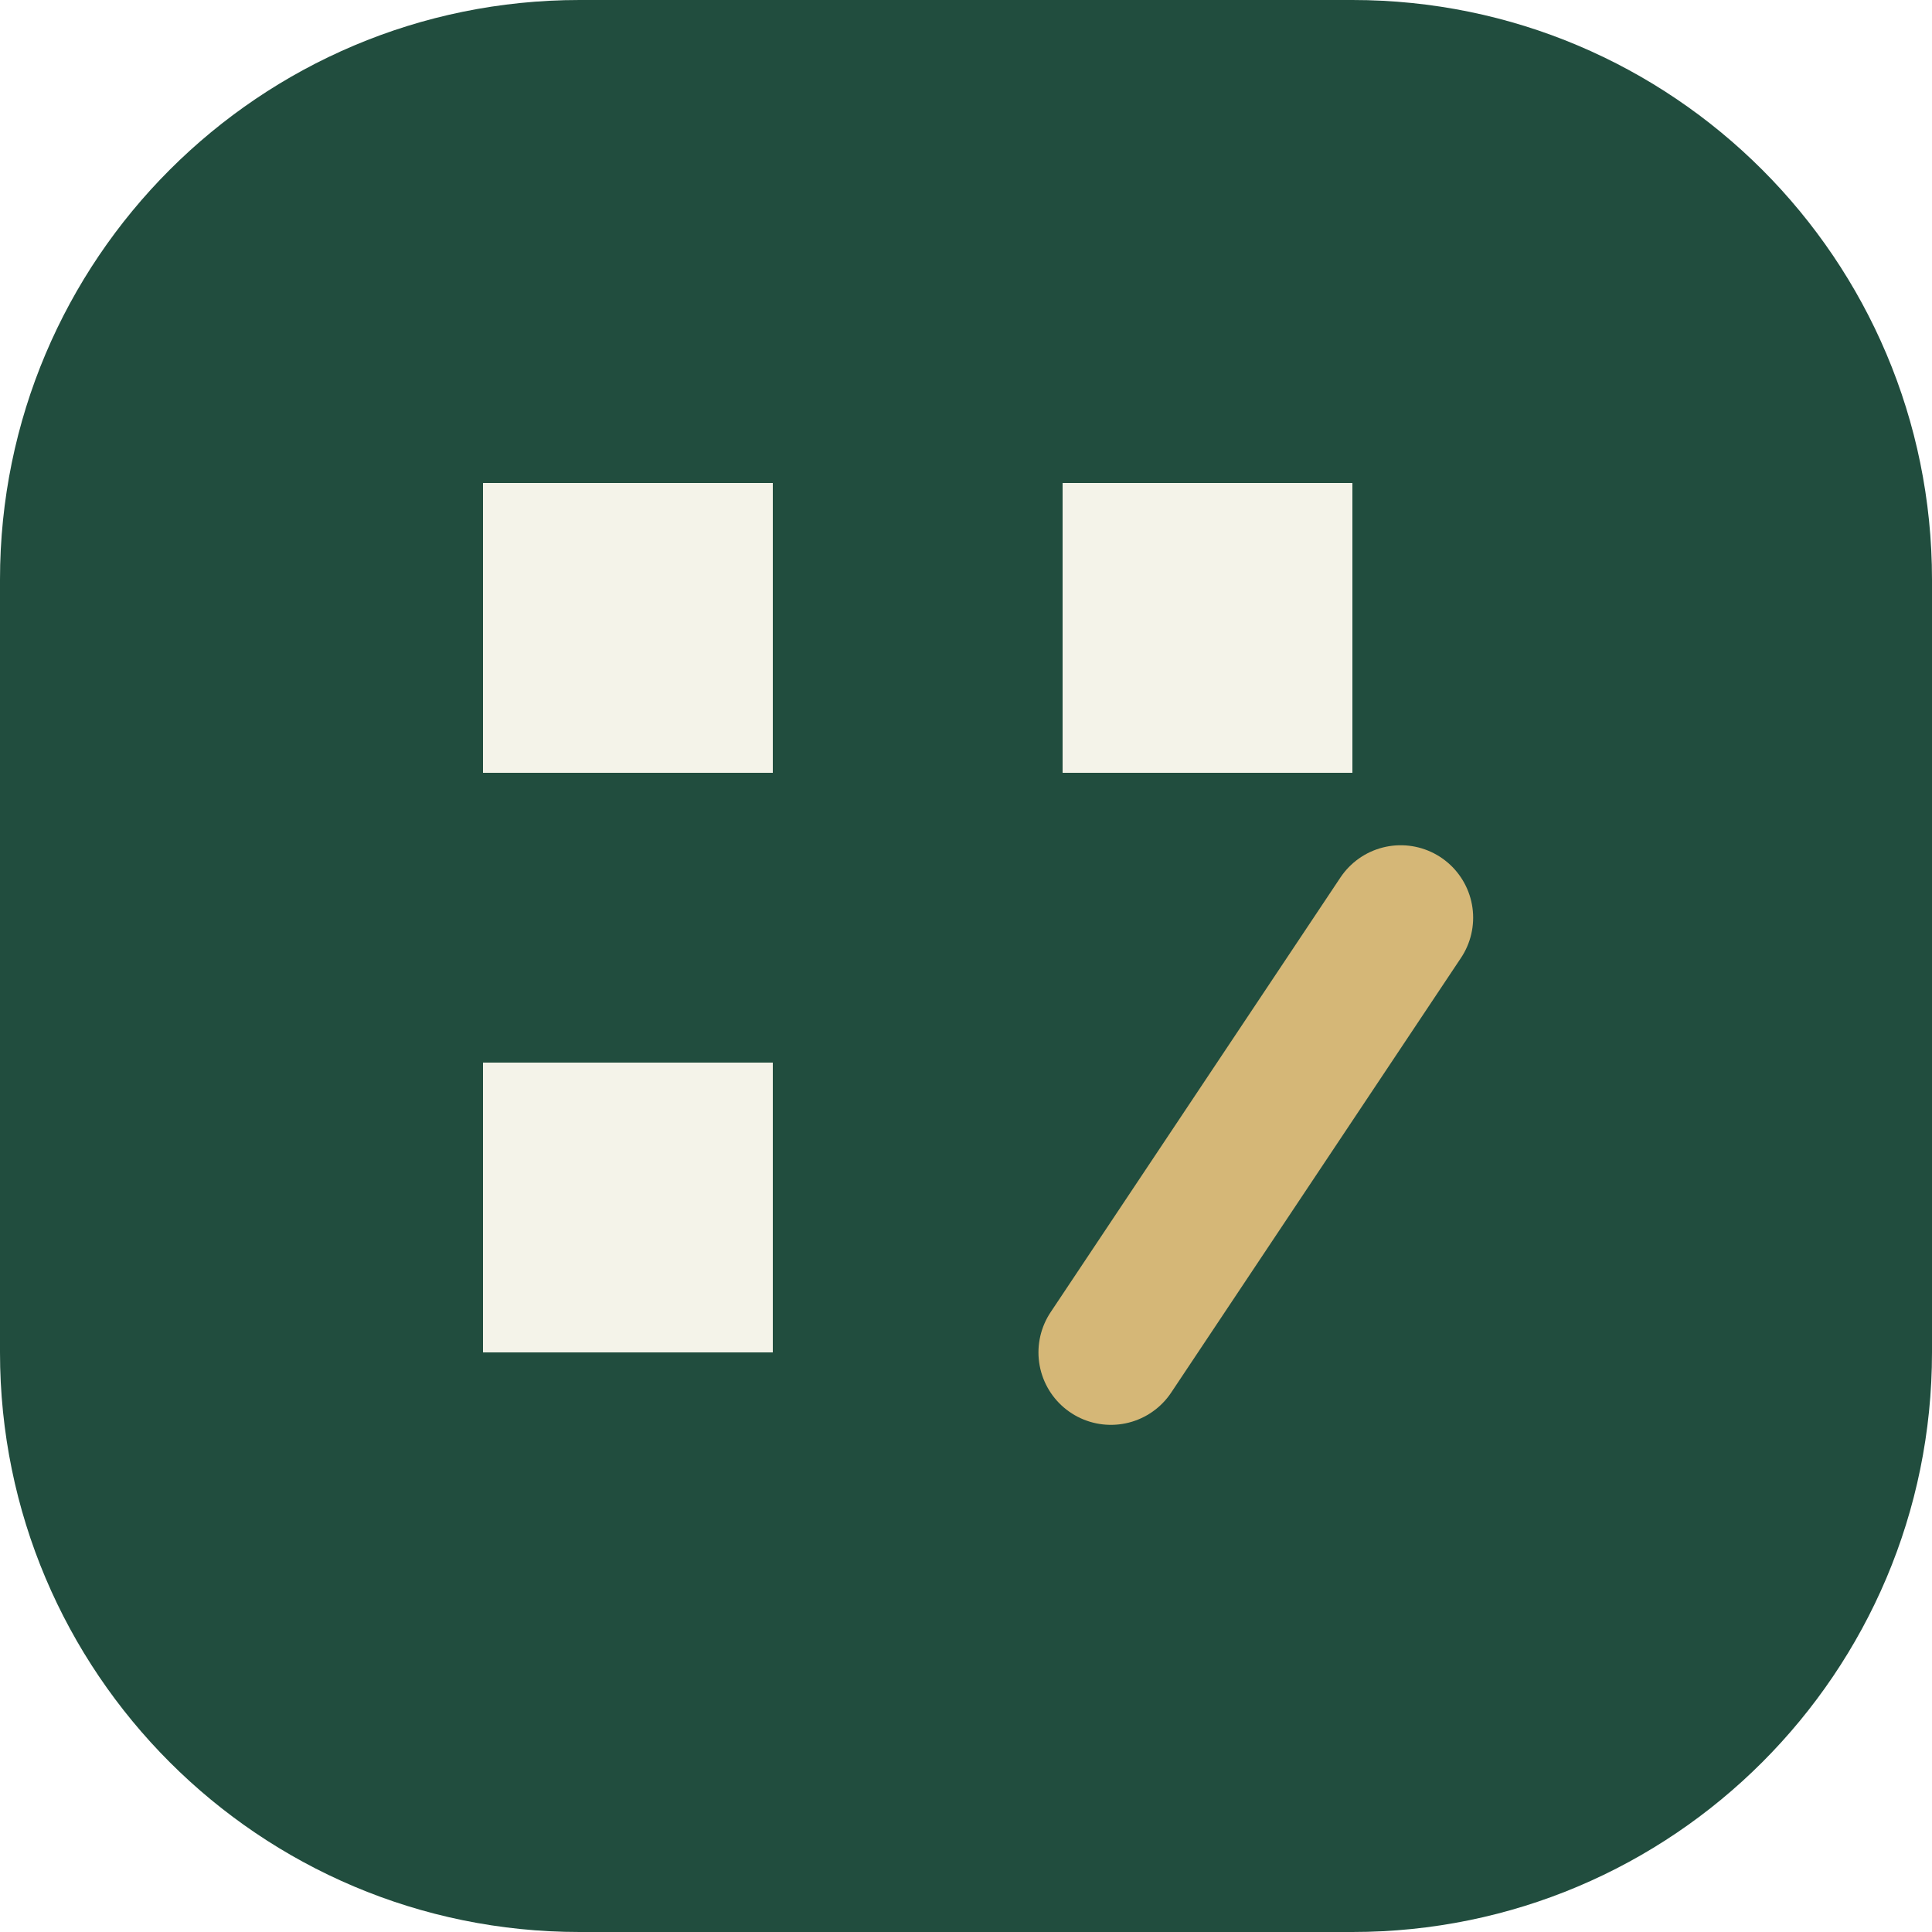
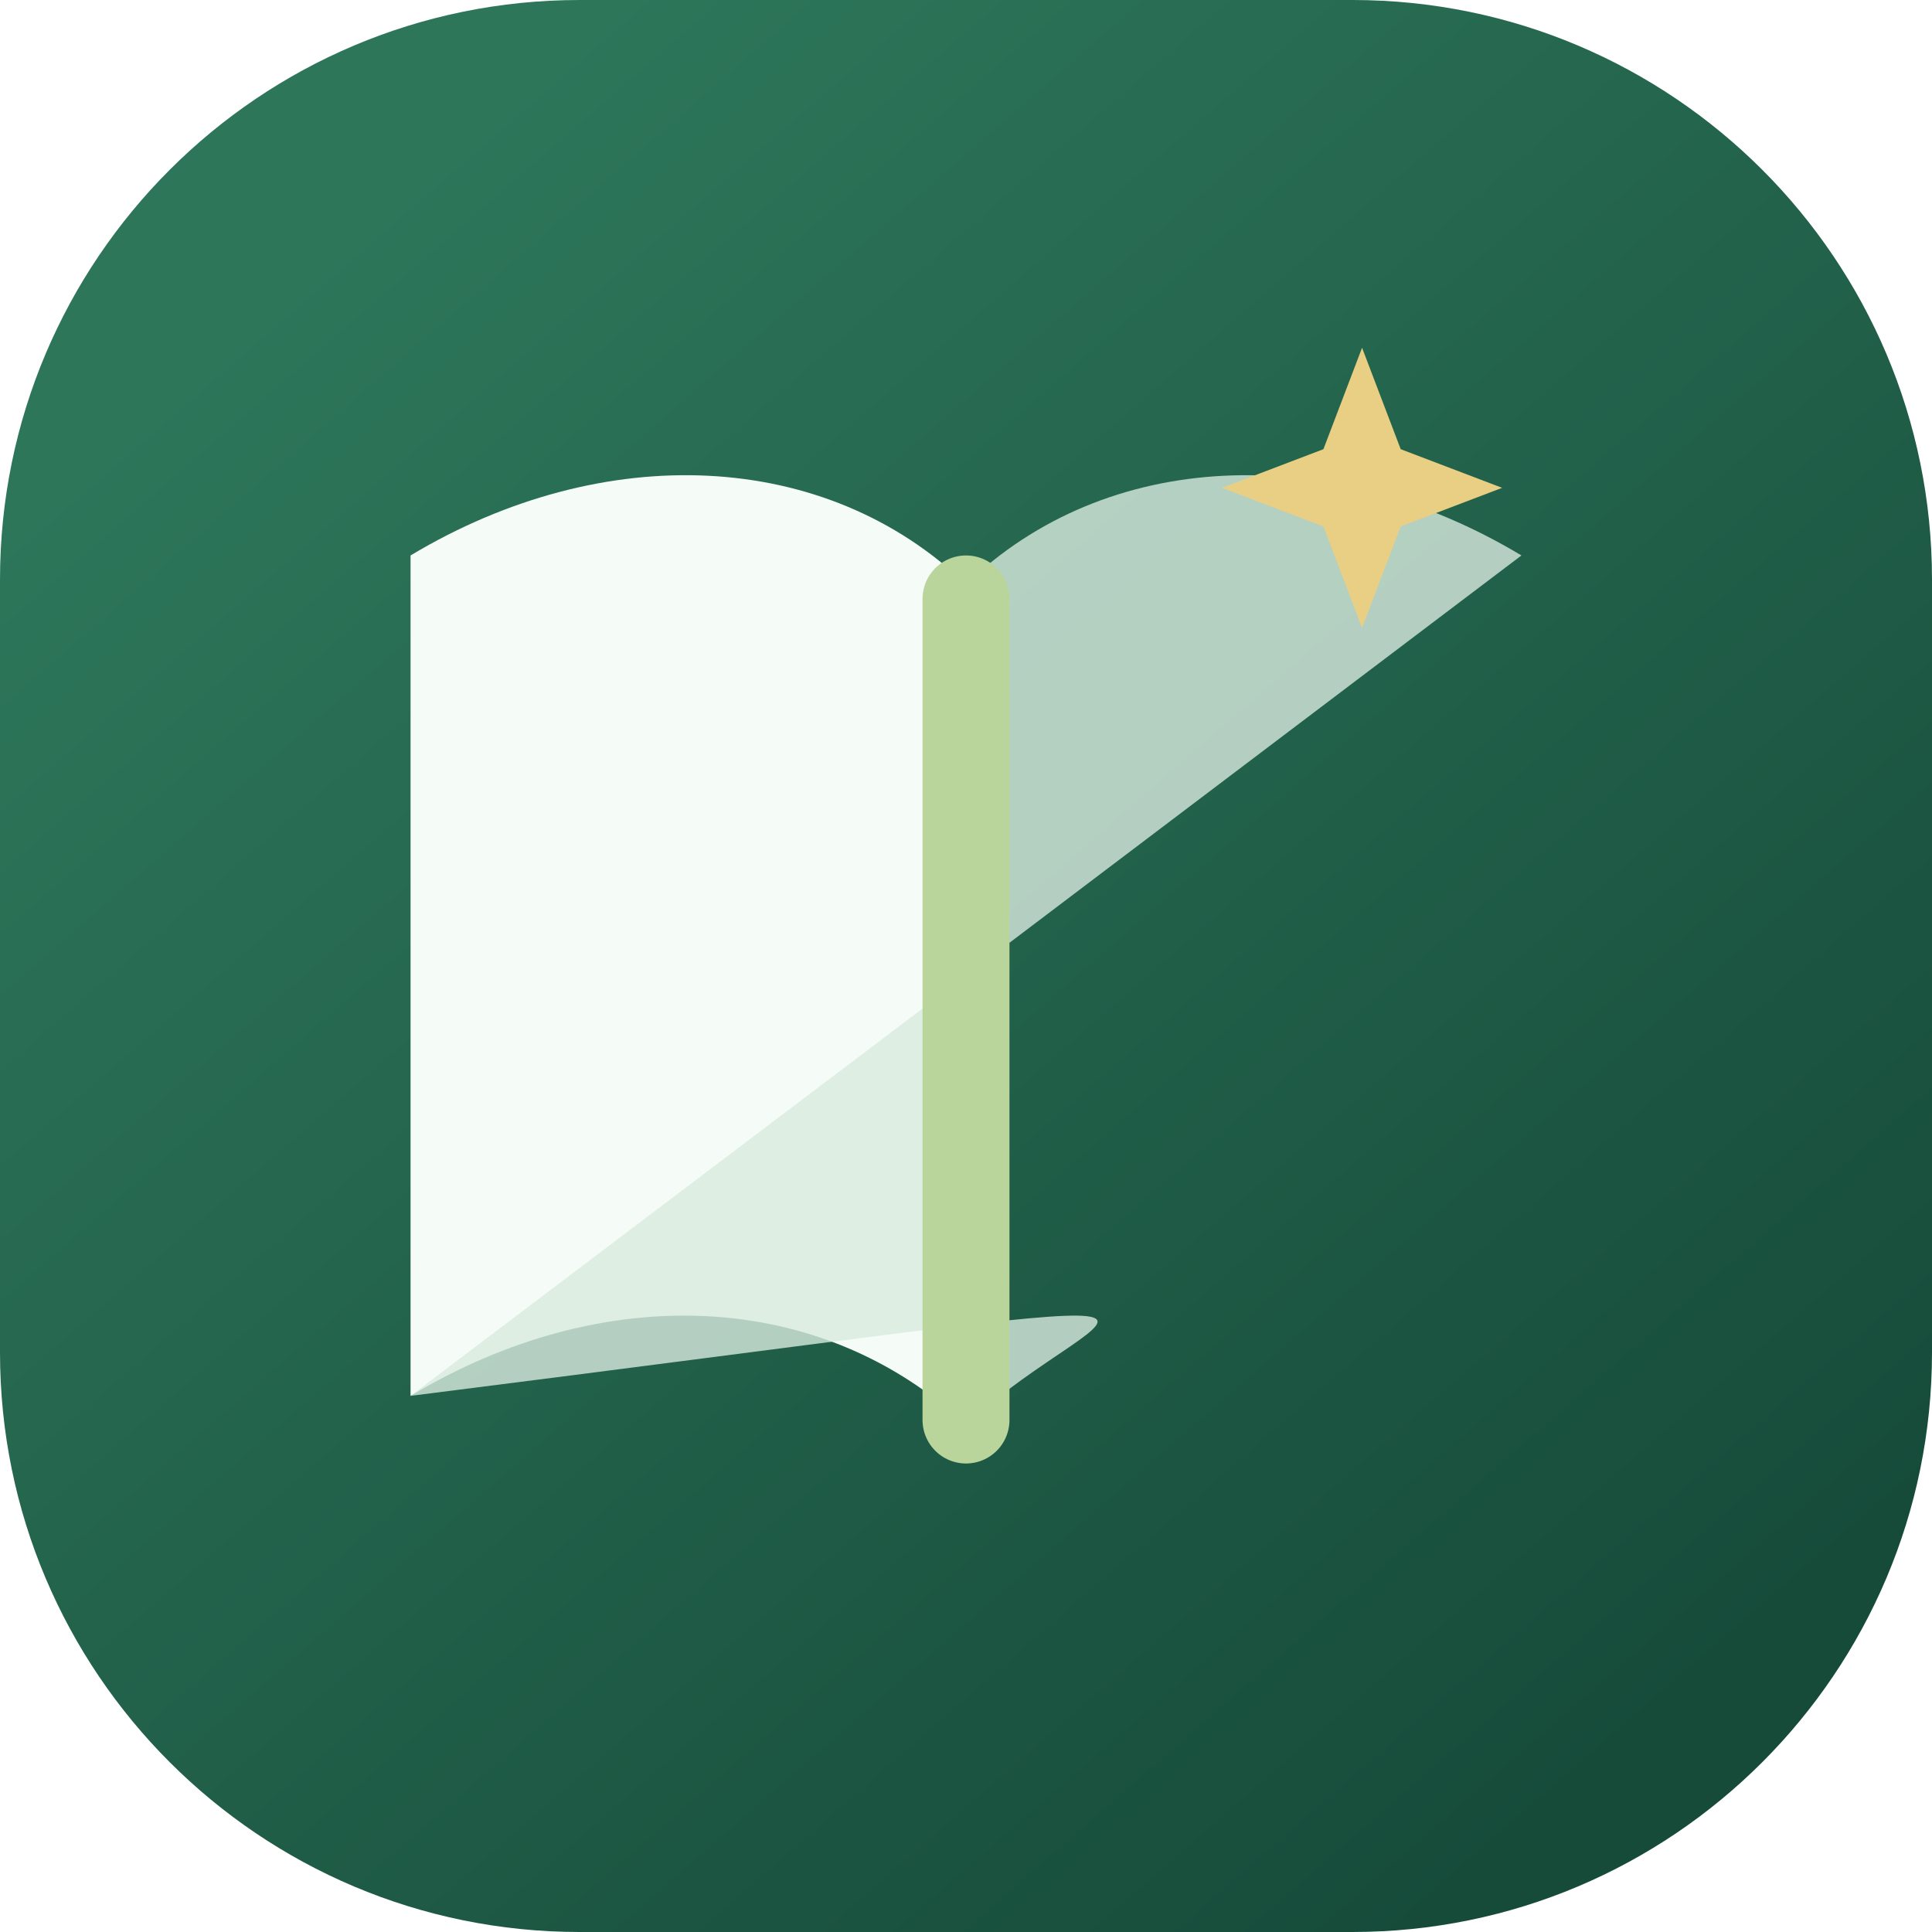
<svg xmlns="http://www.w3.org/2000/svg" viewBox="0 0 40 40">
-   <rect width="40" height="40" rx="12" fill="#214d3e" />
-   <path d="M10 10h6v6h-6zM22 10h6v6h-6zM10 22h6v6h-6z" fill="#f4f3e9" />
-   <path d="m23 28 6-9" stroke="#d5b777" stroke-width="3" stroke-linecap="round" />
+   <defs>
+     <linearGradient id="g" x1="7" y1="5" x2="34" y2="36" gradientUnits="userSpaceOnUse">
+       <stop stop-color="#2d765a" />
+       <stop offset="1" stop-color="#164b3a" />
+     </linearGradient>
+   </defs>
+   <rect width="40" height="40" rx="12" fill="url(#g)" />
+   <path d="M8.5 11.5c4-2.4 8.6-2.2 11.5.6v17.4c-3-2.8-7.5-3-11.5-.6z" fill="#f5fbf6" />
+   <path d="M31.5 11.5c-4-2.4-8.6-2.2-11.5.6v17.4c3-2.8 7.5-3-11.5-.6z" fill="#d8ebdf" opacity=".8" />
+   <path d="M20 12.4v17" stroke="#b9d59b" stroke-width="1.8" stroke-linecap="round" />
+   <path d="m28.2 7.2.8 2.1 2.1.8-2.1.8-.8 2.1-.8-2.1-2.1-.8 2.1-.8z" fill="#e9cf83" />
</svg>
